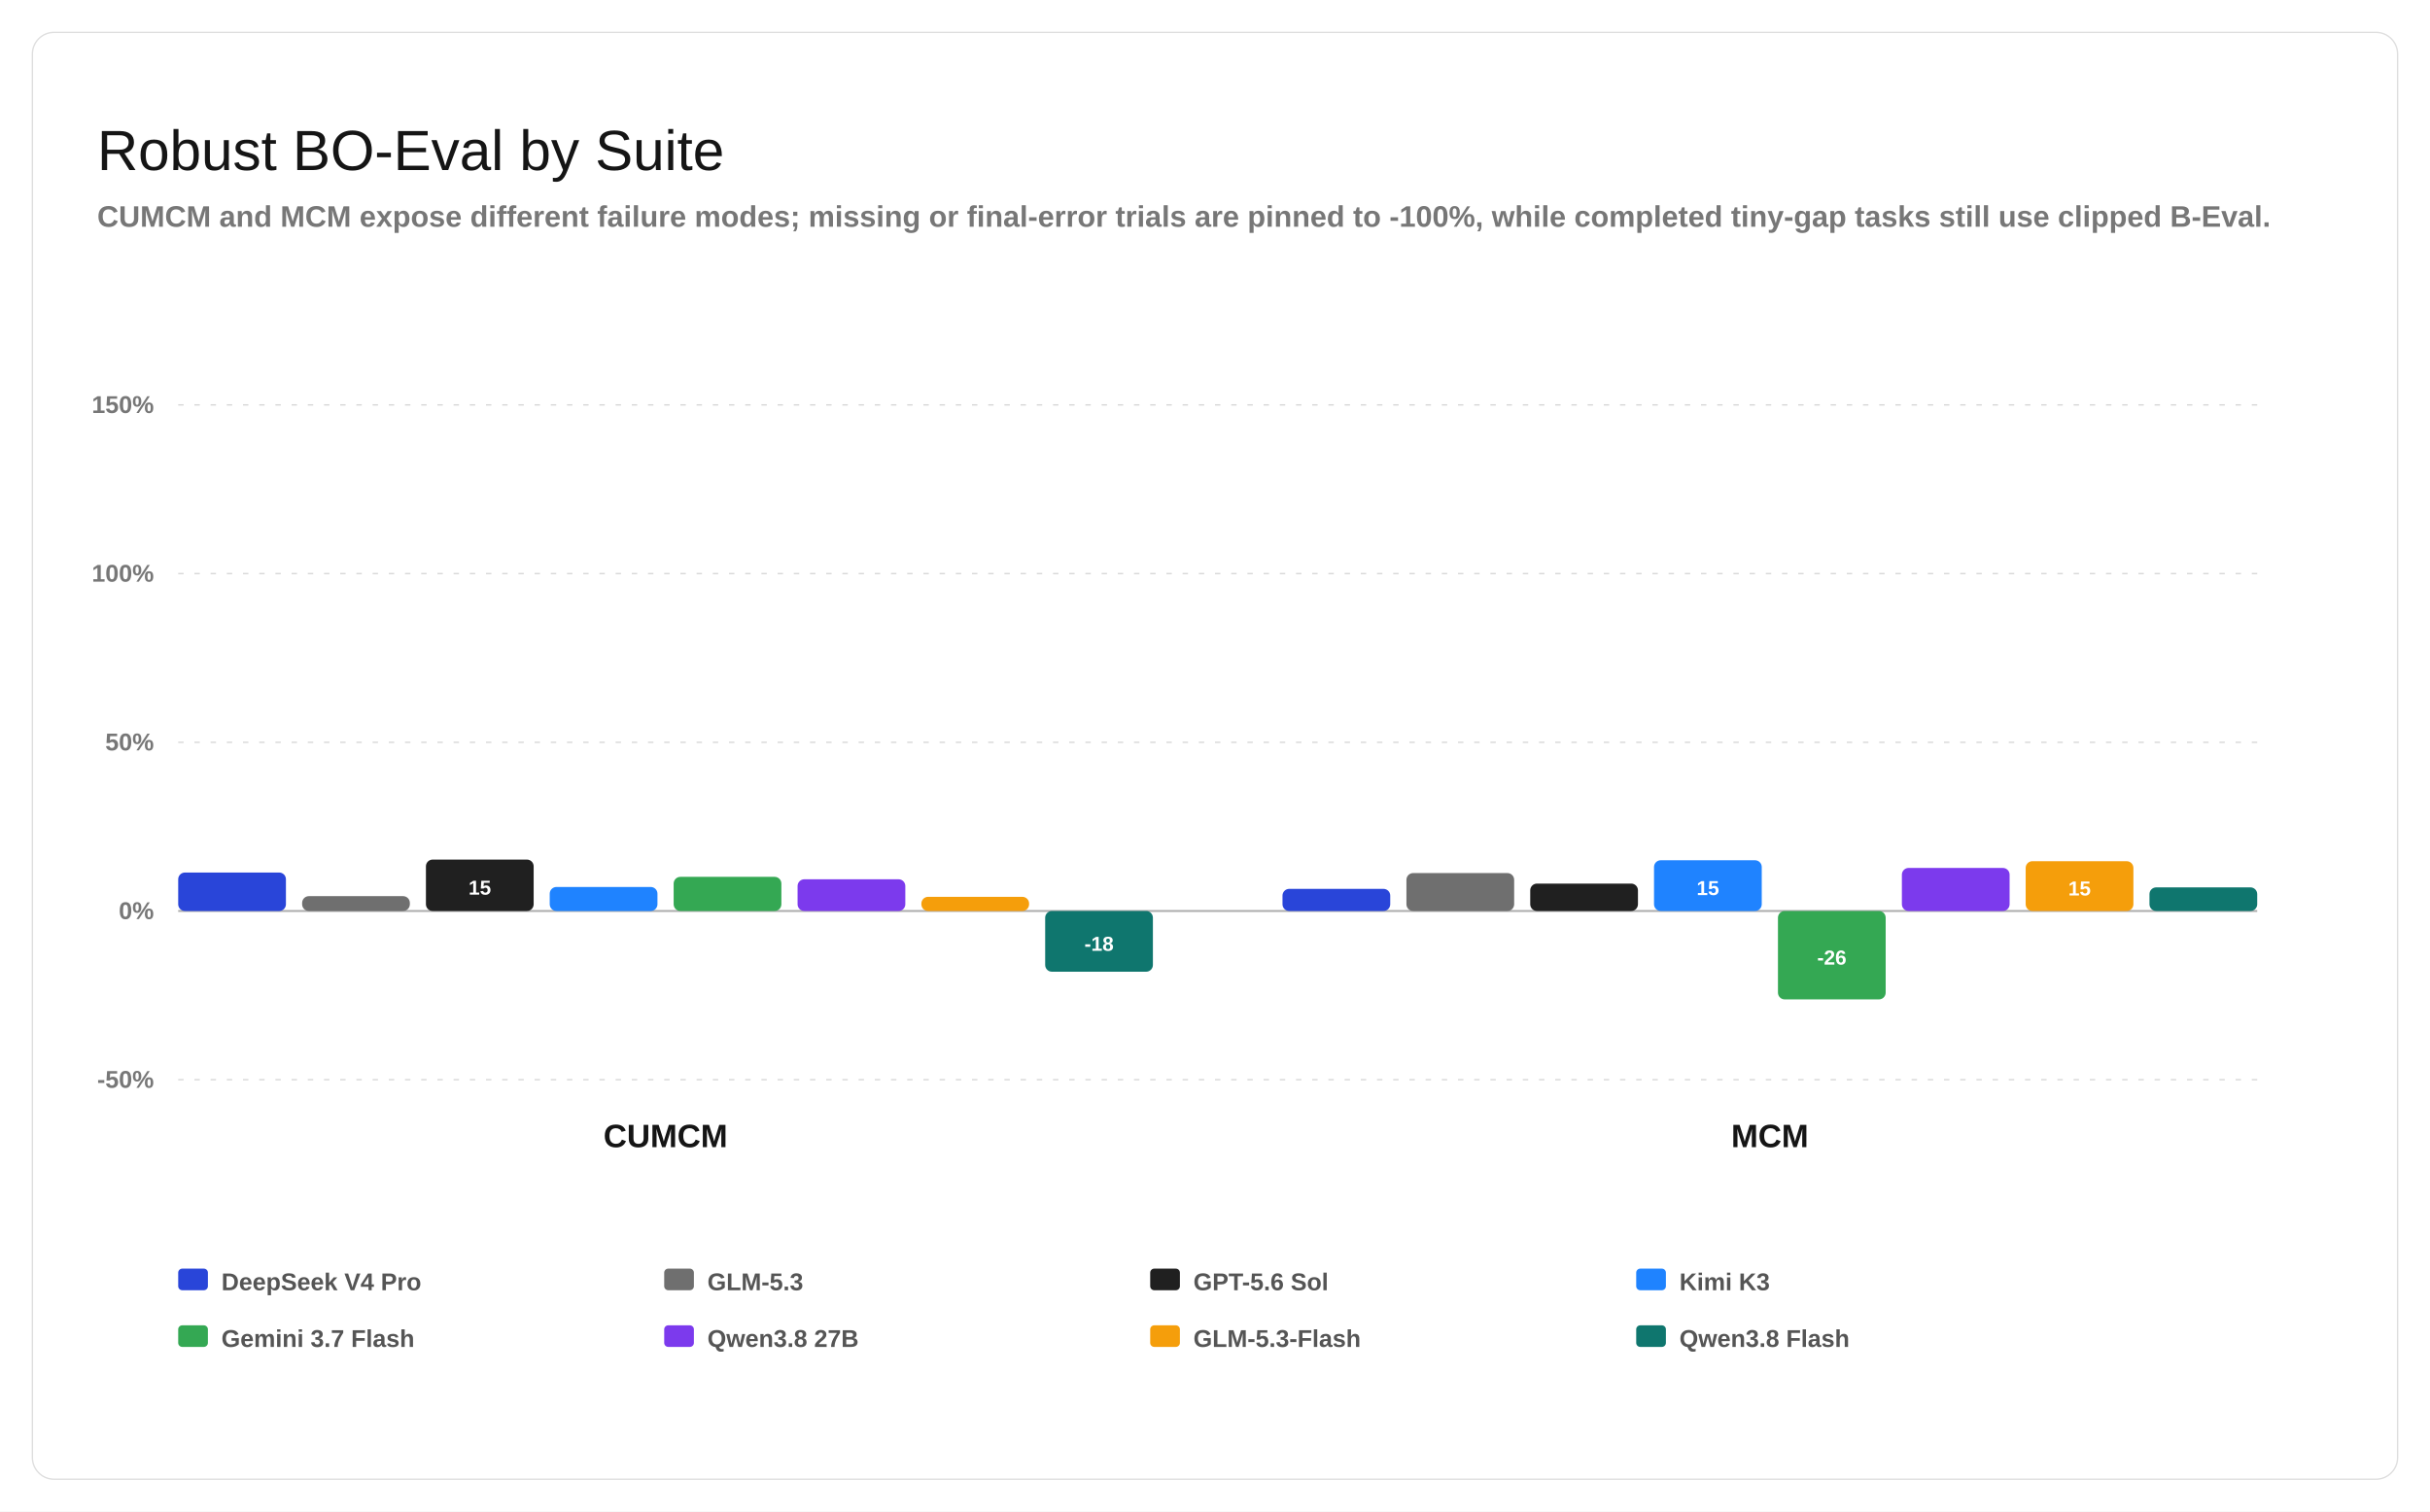
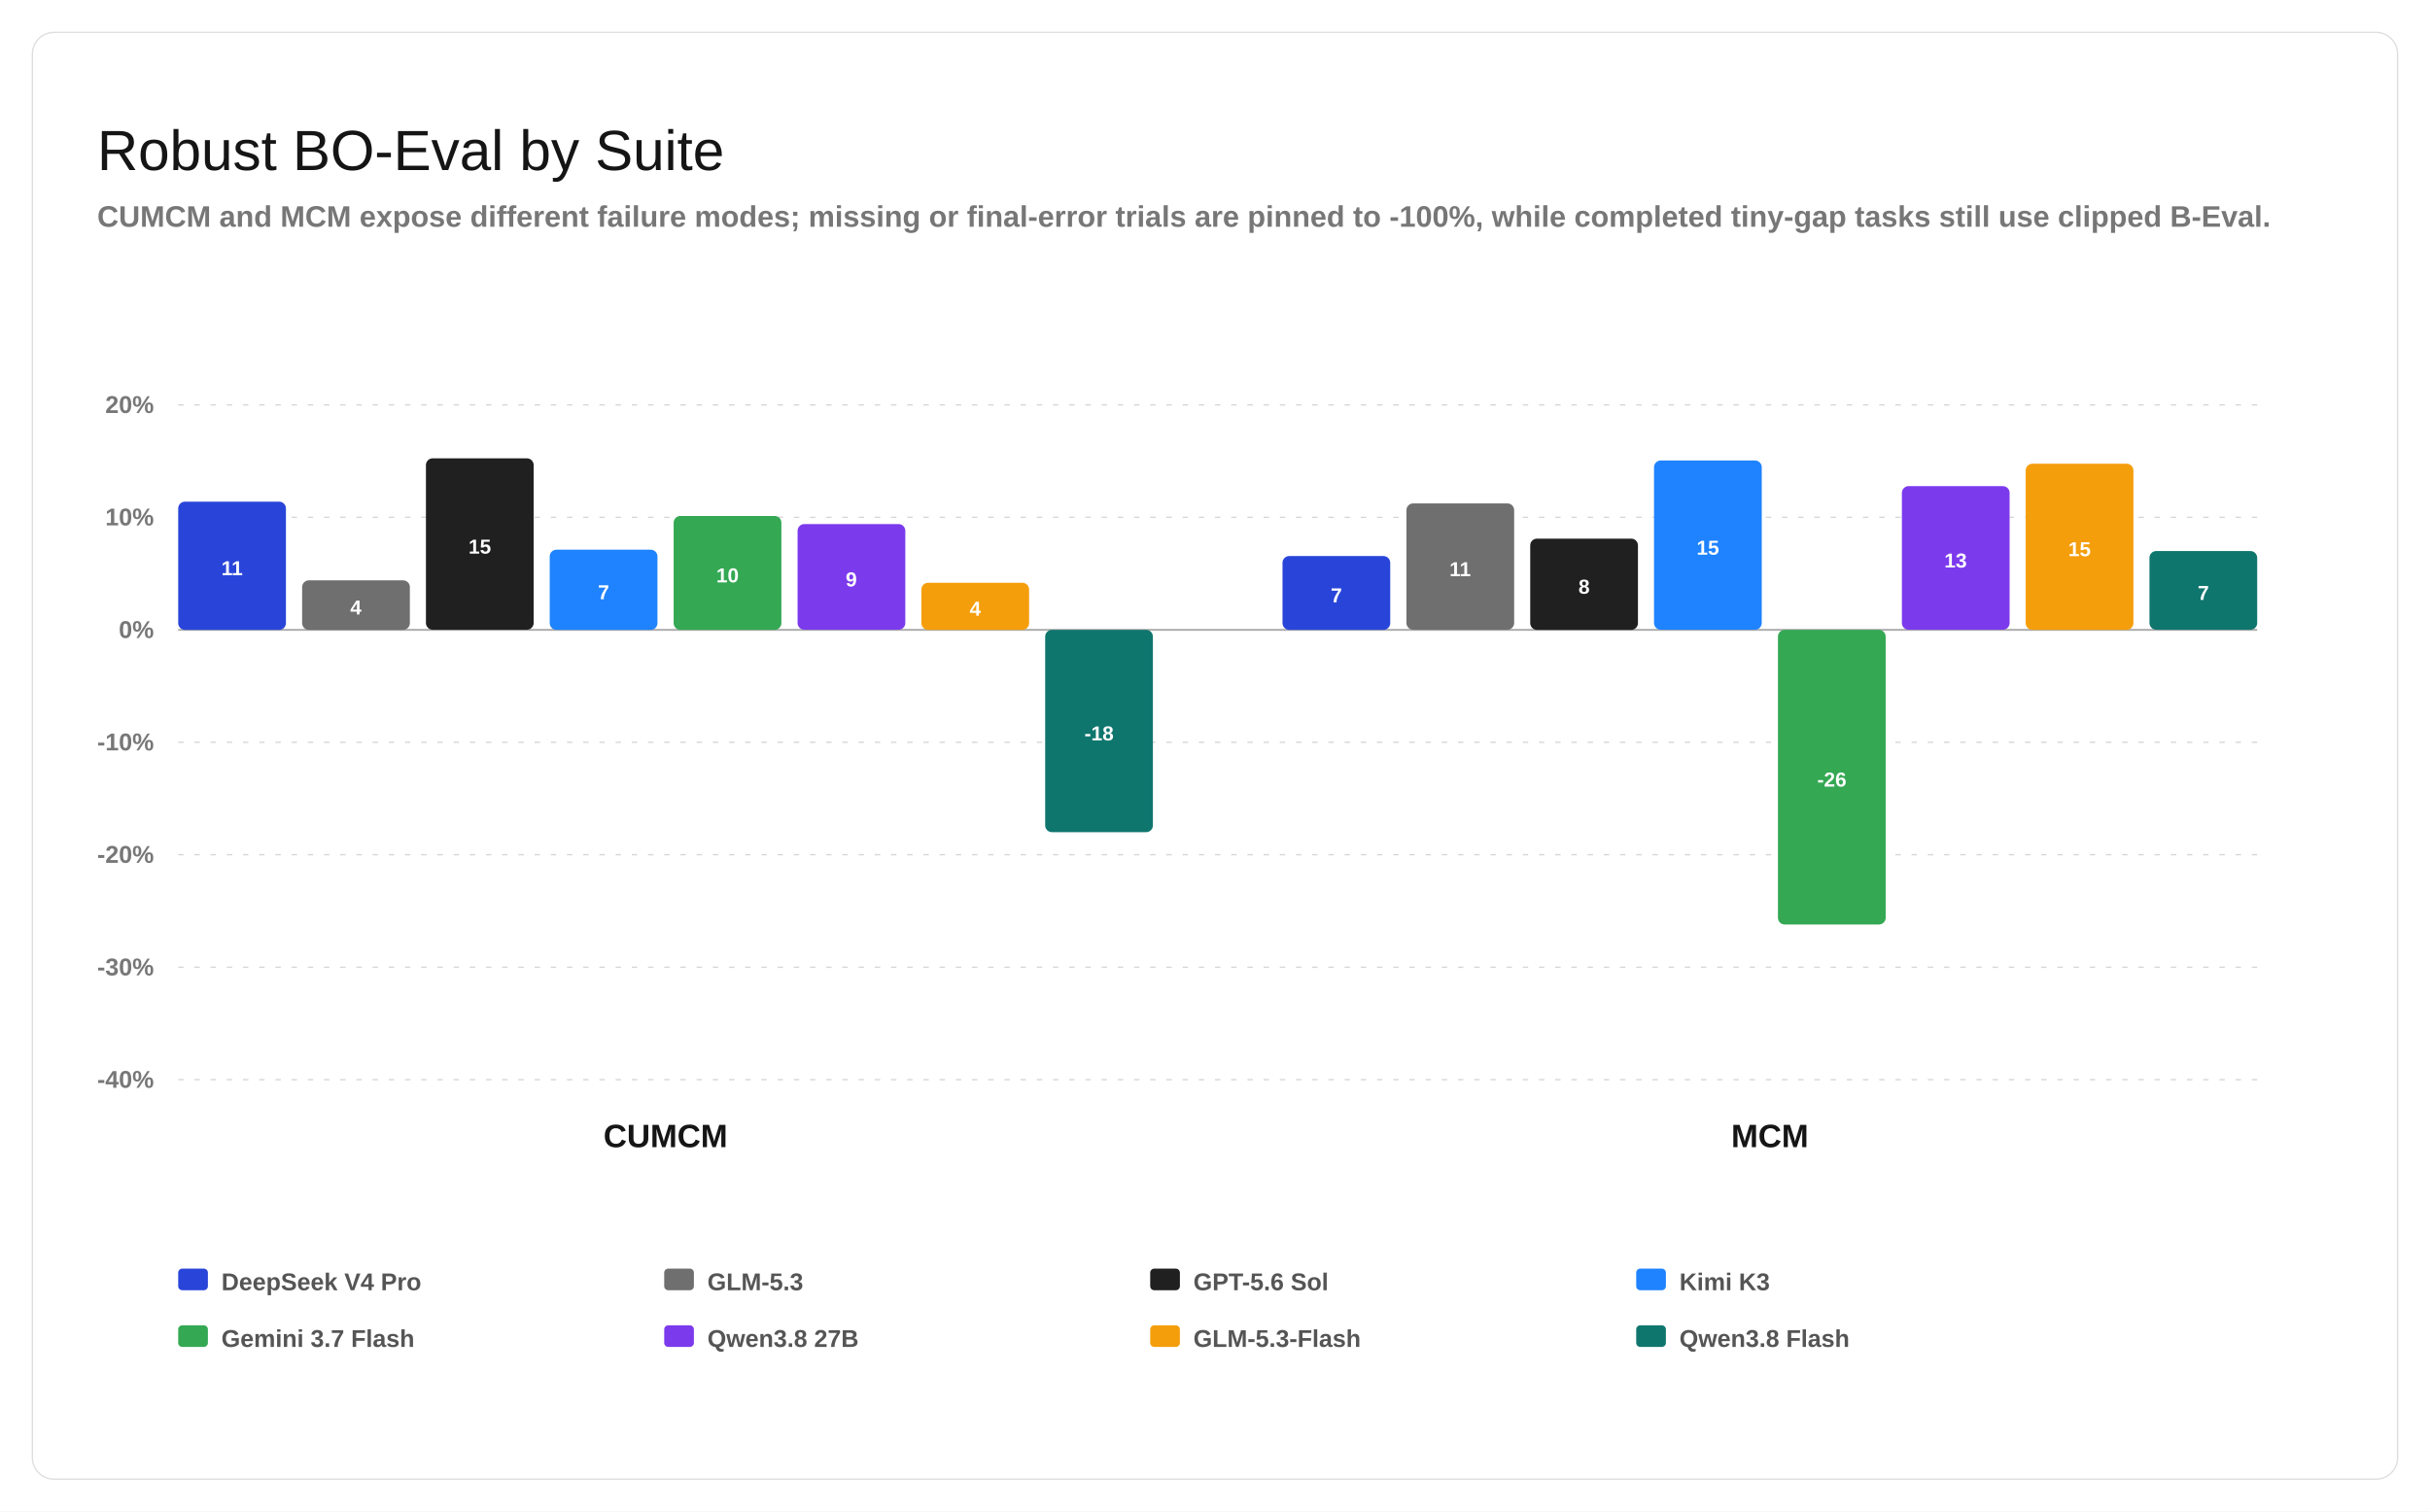
<svg xmlns="http://www.w3.org/2000/svg" width="1800" height="1120" viewBox="0 0 1800 1120" role="img">
  <style>
      .title { font-family: Georgia, Times, serif; font-size: 42px; font-weight: 500; fill: #050505; }
      .subtitle { font-family: Arial, Helvetica, sans-serif; font-size: 22px; fill: #777777; font-weight: 650; }
      .axis { font-family: Arial, Helvetica, sans-serif; font-size: 18px; fill: #777777; font-weight: 650; }
      .axis-title { font-family: Arial, Helvetica, sans-serif; font-size: 22px; fill: #111111; font-weight: 720; }
      .label { font-family: Arial, Helvetica, sans-serif; font-size: 19px; fill: #151515; font-weight: 700; }
      .small { font-family: Arial, Helvetica, sans-serif; font-size: 18px; fill: #777777; font-weight: 650; }
    </style>
  <rect width="1800" height="1120" fill="#ffffff" />
  <rect x="24.0" y="24.0" width="1752.0" height="1072.0" fill="#ffffff" rx="16.0" stroke="#dedede" />
  <text x="72.0" y="126.0" text-anchor="start" font-family="Arial, Helvetica, sans-serif" font-size="42" font-weight="500" fill="#151515">Robust BO-Eval by Suite</text>
  <text x="72.0" y="168.0" text-anchor="start" font-family="Arial, Helvetica, sans-serif" font-size="22" font-weight="650" fill="#777777">CUMCM and MCM expose different failure modes; missing or final-error trials are pinned to -100%, while completed tiny-gap tasks still use clipped B-Eval.</text>
  <line x1="132.0" y1="800.0" x2="1672.0" y2="800.0" stroke="#d7d7d7" stroke-width="1.0" stroke-dasharray="4 8" />
-   <text x="114.0" y="806.0" text-anchor="end" font-family="Arial, Helvetica, sans-serif" font-size="18" font-weight="600" fill="#777777">-50%</text>
-   <line x1="132.0" y1="675.0" x2="1672.0" y2="675.0" stroke="#aaaaaa" stroke-width="1.4" />
-   <text x="114.0" y="681.0" text-anchor="end" font-family="Arial, Helvetica, sans-serif" font-size="18" font-weight="600" fill="#777777">0%</text>
+   <text x="114.0" y="806.0" text-anchor="end" font-family="Arial, Helvetica, sans-serif" font-size="18" font-weight="600" fill="#777777">-40%</text>
+   <line x1="132.0" y1="716.7" x2="1672.0" y2="716.7" stroke="#d7d7d7" stroke-width="1.0" stroke-dasharray="4 8" />
+   <text x="114.0" y="722.7" text-anchor="end" font-family="Arial, Helvetica, sans-serif" font-size="18" font-weight="600" fill="#777777">-30%</text>
+   <line x1="132.0" y1="633.3" x2="1672.0" y2="633.3" stroke="#d7d7d7" stroke-width="1.0" stroke-dasharray="4 8" />
+   <text x="114.0" y="639.3" text-anchor="end" font-family="Arial, Helvetica, sans-serif" font-size="18" font-weight="600" fill="#777777">-20%</text>
  <line x1="132.0" y1="550.0" x2="1672.0" y2="550.0" stroke="#d7d7d7" stroke-width="1.0" stroke-dasharray="4 8" />
-   <text x="114.0" y="556.0" text-anchor="end" font-family="Arial, Helvetica, sans-serif" font-size="18" font-weight="600" fill="#777777">50%</text>
-   <line x1="132.0" y1="425.0" x2="1672.0" y2="425.0" stroke="#d7d7d7" stroke-width="1.0" stroke-dasharray="4 8" />
-   <text x="114.0" y="431.0" text-anchor="end" font-family="Arial, Helvetica, sans-serif" font-size="18" font-weight="600" fill="#777777">100%</text>
+   <text x="114.0" y="556.0" text-anchor="end" font-family="Arial, Helvetica, sans-serif" font-size="18" font-weight="600" fill="#777777">-10%</text>
+   <line x1="132.0" y1="466.7" x2="1672.0" y2="466.7" stroke="#aaaaaa" stroke-width="1.4" />
+   <text x="114.0" y="472.7" text-anchor="end" font-family="Arial, Helvetica, sans-serif" font-size="18" font-weight="600" fill="#777777">0%</text>
+   <line x1="132.0" y1="383.3" x2="1672.0" y2="383.3" stroke="#d7d7d7" stroke-width="1.0" stroke-dasharray="4 8" />
+   <text x="114.0" y="389.3" text-anchor="end" font-family="Arial, Helvetica, sans-serif" font-size="18" font-weight="600" fill="#777777">10%</text>
  <line x1="132.0" y1="300.0" x2="1672.0" y2="300.0" stroke="#d7d7d7" stroke-width="1.0" stroke-dasharray="4 8" />
-   <text x="114.0" y="306.0" text-anchor="end" font-family="Arial, Helvetica, sans-serif" font-size="18" font-weight="600" fill="#777777">150%</text>
+   <text x="114.0" y="306.0" text-anchor="end" font-family="Arial, Helvetica, sans-serif" font-size="18" font-weight="600" fill="#777777">20%</text>
  <text x="493.0" y="850.0" text-anchor="middle" font-family="Arial, Helvetica, sans-serif" font-size="24" font-weight="800" fill="#151515">CUMCM</text>
-   <rect x="132.0" y="646.5" width="79.8" height="28.5" fill="#2945d9" rx="5.0" />
-   <rect x="223.8" y="664.0" width="79.8" height="11.0" fill="#6f6f6f" rx="5.0" />
-   <rect x="315.5" y="636.9" width="79.8" height="38.1" fill="#202020" rx="5.0" />
-   <text x="355.4" y="662.9" text-anchor="middle" font-family="Arial, Helvetica, sans-serif" font-size="15" font-weight="800" fill="#ffffff">15</text>
-   <rect x="407.2" y="657.2" width="79.8" height="17.8" fill="#1f83ff" rx="5.0" />
-   <rect x="499.0" y="649.7" width="79.8" height="25.3" fill="#34a853" rx="5.0" />
-   <rect x="590.8" y="651.5" width="79.8" height="23.5" fill="#7c3aed" rx="5.0" />
-   <rect x="682.5" y="664.5" width="79.8" height="10.5" fill="#f59e0b" rx="5.0" />
-   <rect x="774.2" y="675.0" width="79.8" height="45.0" fill="#0f766e" rx="5.0" />
-   <text x="814.1" y="704.5" text-anchor="middle" font-family="Arial, Helvetica, sans-serif" font-size="15" font-weight="800" fill="#ffffff">-18</text>
+   <rect x="132.0" y="371.7" width="79.8" height="95.0" fill="#2945d9" rx="5.0" />
+   <text x="171.9" y="426.2" text-anchor="middle" font-family="Arial, Helvetica, sans-serif" font-size="15" font-weight="800" fill="#ffffff">11</text>
+   <rect x="223.8" y="430.0" width="79.8" height="36.7" fill="#6f6f6f" rx="5.0" />
+   <text x="263.6" y="455.3" text-anchor="middle" font-family="Arial, Helvetica, sans-serif" font-size="15" font-weight="800" fill="#ffffff">4</text>
+   <rect x="315.5" y="339.6" width="79.8" height="127.0" fill="#202020" rx="5.0" />
+   <text x="355.4" y="410.2" text-anchor="middle" font-family="Arial, Helvetica, sans-serif" font-size="15" font-weight="800" fill="#ffffff">15</text>
+   <rect x="407.2" y="407.3" width="79.8" height="59.4" fill="#1f83ff" rx="5.0" />
+   <text x="447.1" y="444.0" text-anchor="middle" font-family="Arial, Helvetica, sans-serif" font-size="15" font-weight="800" fill="#ffffff">7</text>
+   <rect x="499.0" y="382.3" width="79.8" height="84.4" fill="#34a853" rx="5.0" />
+   <text x="538.9" y="431.5" text-anchor="middle" font-family="Arial, Helvetica, sans-serif" font-size="15" font-weight="800" fill="#ffffff">10</text>
+   <rect x="590.8" y="388.3" width="79.8" height="78.3" fill="#7c3aed" rx="5.0" />
+   <text x="630.6" y="434.5" text-anchor="middle" font-family="Arial, Helvetica, sans-serif" font-size="15" font-weight="800" fill="#ffffff">9</text>
+   <rect x="682.5" y="431.8" width="79.8" height="34.9" fill="#f59e0b" rx="5.0" />
+   <text x="722.4" y="456.2" text-anchor="middle" font-family="Arial, Helvetica, sans-serif" font-size="15" font-weight="800" fill="#ffffff">4</text>
+   <rect x="774.2" y="466.7" width="79.8" height="149.9" fill="#0f766e" rx="5.0" />
+   <text x="814.1" y="548.6" text-anchor="middle" font-family="Arial, Helvetica, sans-serif" font-size="15" font-weight="800" fill="#ffffff">-18</text>
  <text x="1311.0" y="850.0" text-anchor="middle" font-family="Arial, Helvetica, sans-serif" font-size="24" font-weight="800" fill="#151515">MCM</text>
-   <rect x="950.0" y="658.6" width="79.8" height="16.4" fill="#2945d9" rx="5.0" />
-   <rect x="1041.8" y="646.9" width="79.8" height="28.1" fill="#6f6f6f" rx="5.0" />
-   <rect x="1133.5" y="654.7" width="79.8" height="20.3" fill="#202020" rx="5.0" />
-   <rect x="1225.2" y="637.4" width="79.8" height="37.6" fill="#1f83ff" rx="5.0" />
-   <text x="1265.1" y="663.2" text-anchor="middle" font-family="Arial, Helvetica, sans-serif" font-size="15" font-weight="800" fill="#ffffff">15</text>
-   <rect x="1317.0" y="675.0" width="79.8" height="65.5" fill="#34a853" rx="5.0" />
-   <text x="1356.9" y="714.7" text-anchor="middle" font-family="Arial, Helvetica, sans-serif" font-size="15" font-weight="800" fill="#ffffff">-26</text>
-   <rect x="1408.8" y="643.1" width="79.8" height="31.9" fill="#7c3aed" rx="5.0" />
-   <rect x="1500.5" y="638.1" width="79.8" height="36.9" fill="#f59e0b" rx="5.0" />
-   <text x="1540.4" y="663.5" text-anchor="middle" font-family="Arial, Helvetica, sans-serif" font-size="15" font-weight="800" fill="#ffffff">15</text>
-   <rect x="1592.2" y="657.5" width="79.8" height="17.5" fill="#0f766e" rx="5.0" />
+   <rect x="950.0" y="412.0" width="79.8" height="54.7" fill="#2945d9" rx="5.0" />
+   <text x="989.9" y="446.3" text-anchor="middle" font-family="Arial, Helvetica, sans-serif" font-size="15" font-weight="800" fill="#ffffff">7</text>
+   <rect x="1041.8" y="373.0" width="79.8" height="93.6" fill="#6f6f6f" rx="5.0" />
+   <text x="1081.6" y="426.9" text-anchor="middle" font-family="Arial, Helvetica, sans-serif" font-size="15" font-weight="800" fill="#ffffff">11</text>
+   <rect x="1133.5" y="399.1" width="79.8" height="67.6" fill="#202020" rx="5.0" />
+   <text x="1173.4" y="439.9" text-anchor="middle" font-family="Arial, Helvetica, sans-serif" font-size="15" font-weight="800" fill="#ffffff">8</text>
+   <rect x="1225.2" y="341.2" width="79.8" height="125.4" fill="#1f83ff" rx="5.0" />
+   <text x="1265.1" y="411.0" text-anchor="middle" font-family="Arial, Helvetica, sans-serif" font-size="15" font-weight="800" fill="#ffffff">15</text>
+   <rect x="1317.0" y="466.7" width="79.8" height="218.3" fill="#34a853" rx="5.0" />
+   <text x="1356.9" y="582.8" text-anchor="middle" font-family="Arial, Helvetica, sans-serif" font-size="15" font-weight="800" fill="#ffffff">-26</text>
+   <rect x="1408.8" y="360.2" width="79.8" height="106.4" fill="#7c3aed" rx="5.0" />
+   <text x="1448.6" y="420.5" text-anchor="middle" font-family="Arial, Helvetica, sans-serif" font-size="15" font-weight="800" fill="#ffffff">13</text>
+   <rect x="1500.5" y="343.6" width="79.8" height="123.1" fill="#f59e0b" rx="5.0" />
+   <text x="1540.4" y="412.1" text-anchor="middle" font-family="Arial, Helvetica, sans-serif" font-size="15" font-weight="800" fill="#ffffff">15</text>
+   <rect x="1592.2" y="408.3" width="79.8" height="58.3" fill="#0f766e" rx="5.0" />
+   <text x="1632.1" y="444.5" text-anchor="middle" font-family="Arial, Helvetica, sans-serif" font-size="15" font-weight="800" fill="#ffffff">7</text>
  <rect x="132.0" y="940.0" width="22.0" height="16.0" fill="#2945d9" rx="3.0" />
  <text x="164.0" y="956.0" text-anchor="start" font-family="Arial, Helvetica, sans-serif" font-size="18" font-weight="600" fill="#555555">DeepSeek V4 Pro</text>
  <rect x="492.0" y="940.0" width="22.0" height="16.0" fill="#6f6f6f" rx="3.0" />
  <text x="524.0" y="956.0" text-anchor="start" font-family="Arial, Helvetica, sans-serif" font-size="18" font-weight="600" fill="#555555">GLM-5.3</text>
  <rect x="852.0" y="940.0" width="22.0" height="16.0" fill="#202020" rx="3.0" />
  <text x="884.0" y="956.0" text-anchor="start" font-family="Arial, Helvetica, sans-serif" font-size="18" font-weight="600" fill="#555555">GPT-5.6 Sol</text>
  <rect x="1212.0" y="940.0" width="22.0" height="16.0" fill="#1f83ff" rx="3.0" />
  <text x="1244.0" y="956.0" text-anchor="start" font-family="Arial, Helvetica, sans-serif" font-size="18" font-weight="600" fill="#555555">Kimi K3</text>
  <rect x="132.0" y="982.0" width="22.0" height="16.0" fill="#34a853" rx="3.0" />
  <text x="164.0" y="998.0" text-anchor="start" font-family="Arial, Helvetica, sans-serif" font-size="18" font-weight="600" fill="#555555">Gemini 3.7 Flash</text>
  <rect x="492.0" y="982.0" width="22.0" height="16.0" fill="#7c3aed" rx="3.0" />
  <text x="524.0" y="998.0" text-anchor="start" font-family="Arial, Helvetica, sans-serif" font-size="18" font-weight="600" fill="#555555">Qwen3.8 27B</text>
  <rect x="852.0" y="982.0" width="22.0" height="16.0" fill="#f59e0b" rx="3.0" />
  <text x="884.0" y="998.0" text-anchor="start" font-family="Arial, Helvetica, sans-serif" font-size="18" font-weight="600" fill="#555555">GLM-5.3-Flash</text>
  <rect x="1212.0" y="982.0" width="22.0" height="16.0" fill="#0f766e" rx="3.0" />
  <text x="1244.0" y="998.0" text-anchor="start" font-family="Arial, Helvetica, sans-serif" font-size="18" font-weight="600" fill="#555555">Qwen3.8 Flash</text>
</svg>
